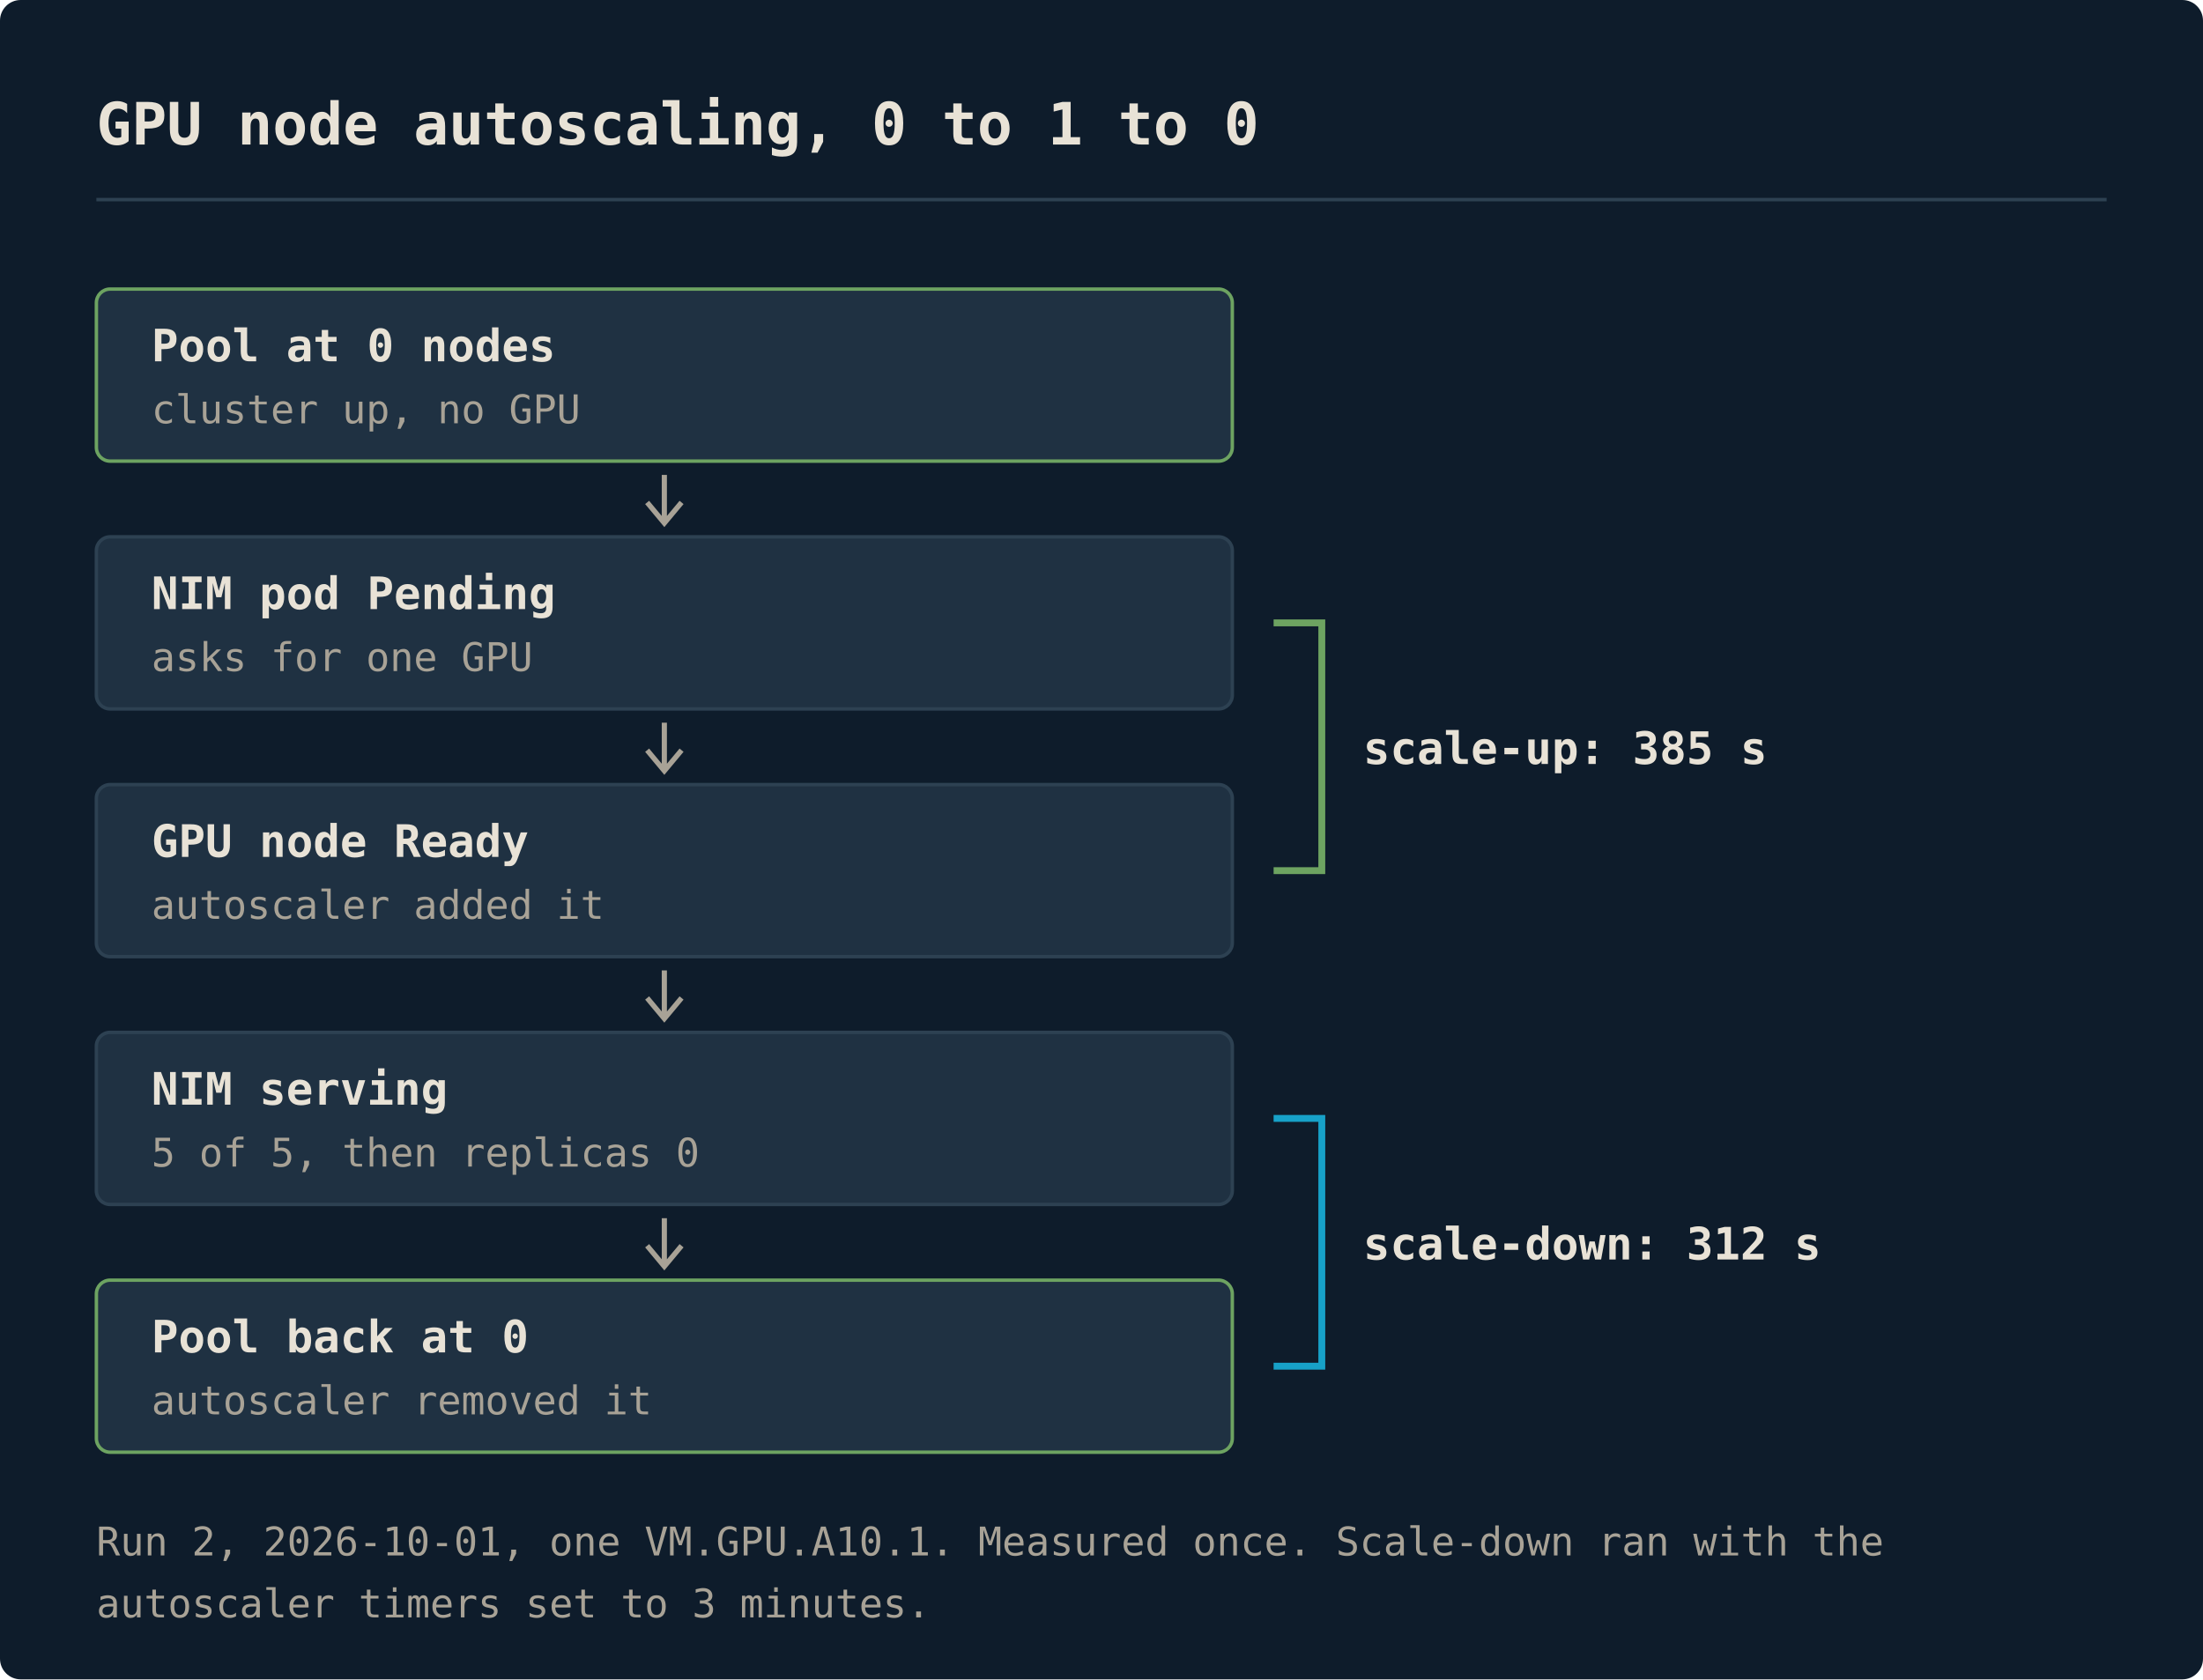
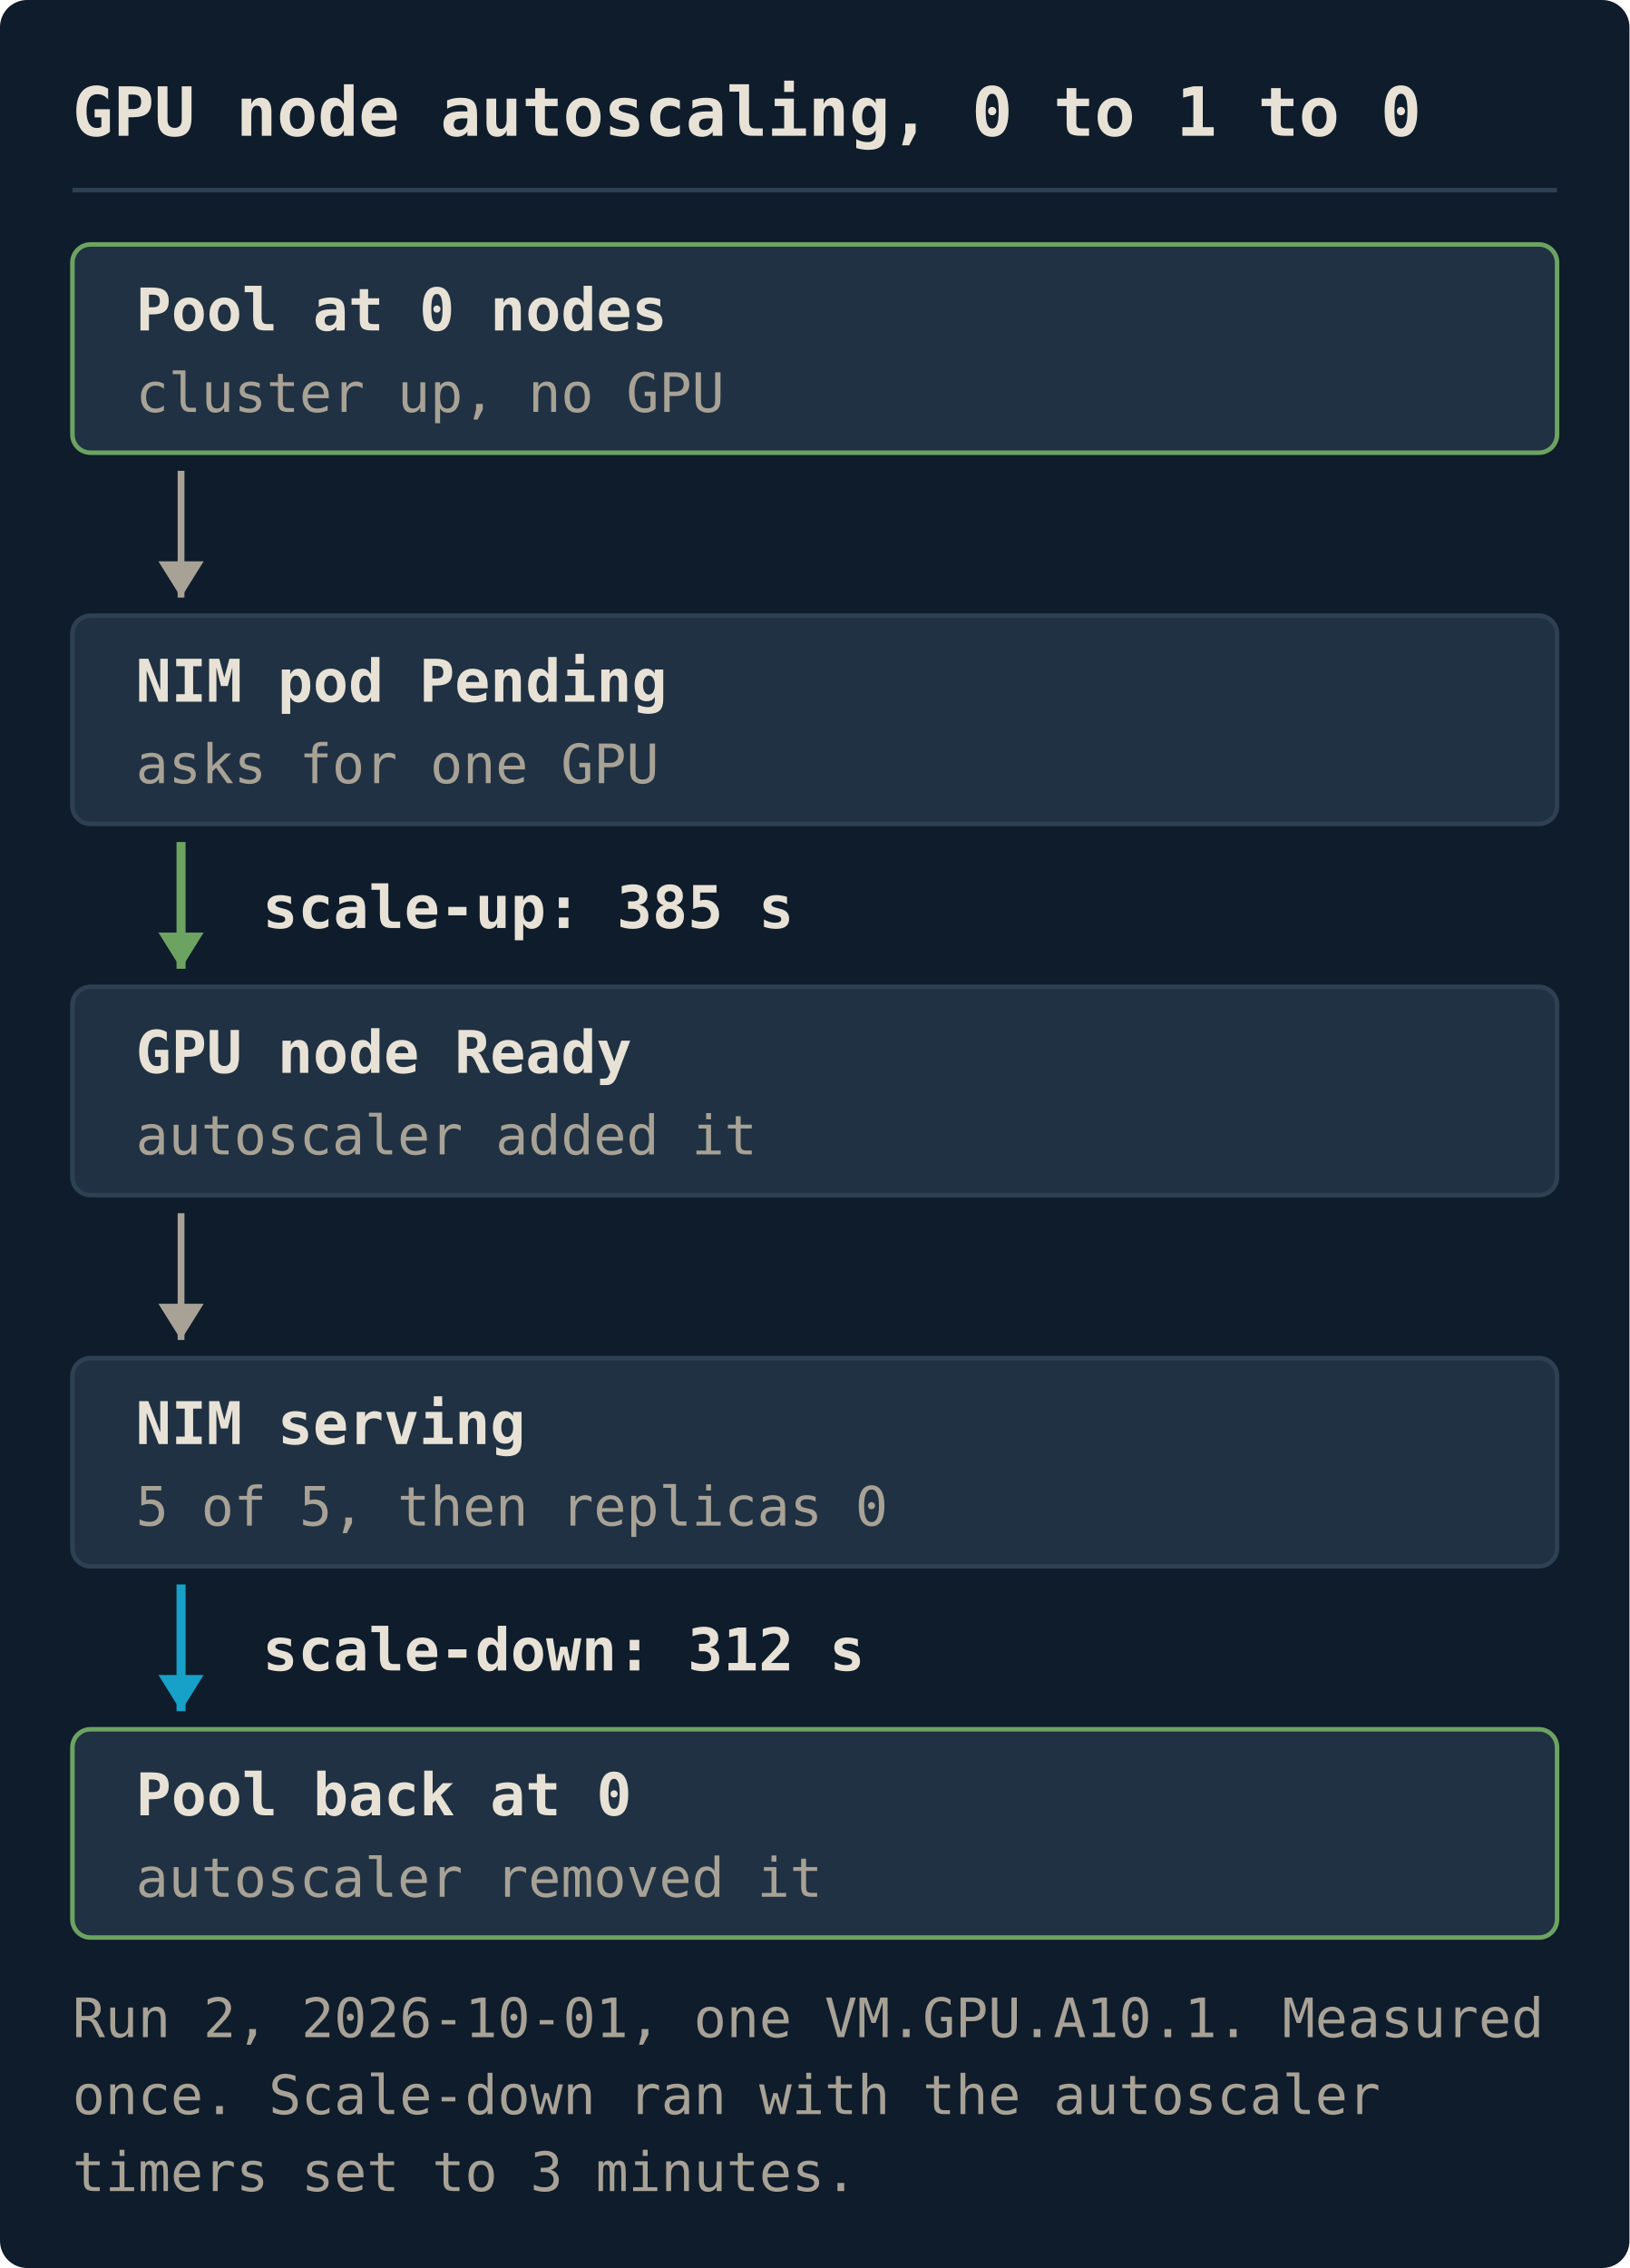
- <svg xmlns="http://www.w3.org/2000/svg" viewBox="0 0 640 488" role="img" font-family="ui-monospace, &quot;SFMono-Regular&quot;, &quot;SF Mono&quot;, Menlo, Consolas, monospace">
-   <rect width="640" height="488" rx="6" fill="#0E1C2B" />
-   <text x="28" y="42" font-size="17" fill="#E8E2D6" font-weight="600">GPU node autoscaling, 0 to 1 to 0</text>
-   <line x1="28" y1="58" x2="612" y2="58" stroke="#2D4152" />
-   <rect x="28" y="84" width="330" height="50" rx="4" fill="#1F3142" stroke="#6DA361" />
-   <text x="44" y="105" font-size="13" fill="#E8E2D6" font-weight="600">Pool at 0 nodes</text>
-   <text x="44" y="123" font-size="11.5" fill="#A8A296">cluster up, no GPU</text>
-   <path d="M193 138 V152 m-5 -6 l5 6 l5 -6" fill="none" stroke="#A8A296" stroke-width="1.5" />
-   <rect x="28" y="156" width="330" height="50" rx="4" fill="#1F3142" stroke="#2D4152" />
-   <text x="44" y="177" font-size="13" fill="#E8E2D6" font-weight="600">NIM pod Pending</text>
-   <text x="44" y="195" font-size="11.5" fill="#A8A296">asks for one GPU</text>
-   <path d="M193 210 V224 m-5 -6 l5 6 l5 -6" fill="none" stroke="#A8A296" stroke-width="1.5" />
-   <rect x="28" y="228" width="330" height="50" rx="4" fill="#1F3142" stroke="#2D4152" />
-   <text x="44" y="249" font-size="13" fill="#E8E2D6" font-weight="600">GPU node Ready</text>
-   <text x="44" y="267" font-size="11.5" fill="#A8A296">autoscaler added it</text>
-   <path d="M193 282 V296 m-5 -6 l5 6 l5 -6" fill="none" stroke="#A8A296" stroke-width="1.5" />
-   <rect x="28" y="300" width="330" height="50" rx="4" fill="#1F3142" stroke="#2D4152" />
-   <text x="44" y="321" font-size="13" fill="#E8E2D6" font-weight="600">NIM serving</text>
-   <text x="44" y="339" font-size="11.5" fill="#A8A296">5 of 5, then replicas 0</text>
-   <path d="M193 354 V368 m-5 -6 l5 6 l5 -6" fill="none" stroke="#A8A296" stroke-width="1.5" />
-   <rect x="28" y="372" width="330" height="50" rx="4" fill="#1F3142" stroke="#6DA361" />
-   <text x="44" y="393" font-size="13" fill="#E8E2D6" font-weight="600">Pool back at 0</text>
-   <text x="44" y="411" font-size="11.5" fill="#A8A296">autoscaler removed it</text>
-   <path d="M370 181 H384 V253 H370" fill="none" stroke="#6DA361" stroke-width="2" />
-   <text x="396" y="222" font-size="13" fill="#E8E2D6" font-weight="600">scale-up: 385 s</text>
-   <path d="M370 325 H384 V397 H370" fill="none" stroke="#17A1C8" stroke-width="2" />
-   <text x="396" y="366" font-size="13" fill="#E8E2D6" font-weight="600">scale-down: 312 s</text>
-   <text x="28" y="452" font-size="11.5" fill="#A8A296">Run 2, 2026-10-01, one VM.GPU.A10.1. Measured once. Scale-down ran with the</text>
-   <text x="28" y="470" font-size="11.5" fill="#A8A296">autoscaler timers set to 3 minutes.</text>
+ <svg xmlns="http://www.w3.org/2000/svg" viewBox="0 0 360 501" role="img" font-family="ui-monospace, &quot;SFMono-Regular&quot;, &quot;SF Mono&quot;, Menlo, Consolas, monospace">
+   <rect width="360" height="501" rx="6" fill="#0E1C2B" />
+   <text x="16" y="30" font-size="15" fill="#E8E2D6" font-weight="600">GPU node autoscaling, 0 to 1 to 0</text>
+   <line x1="16" y1="42" x2="344" y2="42" stroke="#2D4152" />
+   <rect x="16" y="54" width="328" height="46" rx="4" fill="#1F3142" stroke="#6DA361" />
+   <text x="30" y="73" font-size="13" fill="#E8E2D6" font-weight="600">Pool at 0 nodes</text>
+   <text x="30" y="91" font-size="12" fill="#A8A296">cluster up, no GPU</text>
+   <path d="M40 104 L40 132" fill="none" stroke="#A8A296" stroke-width="1.5" />
+   <polygon points="35,124 45,124 40,132" fill="#A8A296" />
+   <rect x="16" y="136" width="328" height="46" rx="4" fill="#1F3142" stroke="#2D4152" />
+   <text x="30" y="155" font-size="13" fill="#E8E2D6" font-weight="600">NIM pod Pending</text>
+   <text x="30" y="173" font-size="12" fill="#A8A296">asks for one GPU</text>
+   <path d="M40 186 L40 214" fill="none" stroke="#6DA361" stroke-width="2" />
+   <polygon points="35,206 45,206 40,214" fill="#6DA361" />
+   <text x="58" y="205" font-size="13" fill="#E8E2D6" font-weight="600">scale-up: 385 s</text>
+   <rect x="16" y="218" width="328" height="46" rx="4" fill="#1F3142" stroke="#2D4152" />
+   <text x="30" y="237" font-size="13" fill="#E8E2D6" font-weight="600">GPU node Ready</text>
+   <text x="30" y="255" font-size="12" fill="#A8A296">autoscaler added it</text>
+   <path d="M40 268 L40 296" fill="none" stroke="#A8A296" stroke-width="1.5" />
+   <polygon points="35,288 45,288 40,296" fill="#A8A296" />
+   <rect x="16" y="300" width="328" height="46" rx="4" fill="#1F3142" stroke="#2D4152" />
+   <text x="30" y="319" font-size="13" fill="#E8E2D6" font-weight="600">NIM serving</text>
+   <text x="30" y="337" font-size="12" fill="#A8A296">5 of 5, then replicas 0</text>
+   <path d="M40 350 L40 378" fill="none" stroke="#17A1C8" stroke-width="2" />
+   <polygon points="35,370 45,370 40,378" fill="#17A1C8" />
+   <text x="58" y="369" font-size="13" fill="#E8E2D6" font-weight="600">scale-down: 312 s</text>
+   <rect x="16" y="382" width="328" height="46" rx="4" fill="#1F3142" stroke="#6DA361" />
+   <text x="30" y="401" font-size="13" fill="#E8E2D6" font-weight="600">Pool back at 0</text>
+   <text x="30" y="419" font-size="12" fill="#A8A296">autoscaler removed it</text>
+   <text x="16" y="450" font-size="12" fill="#A8A296">Run 2, 2026-10-01, one VM.GPU.A10.1. Measured</text>
+   <text x="16" y="467" font-size="12" fill="#A8A296">once. Scale-down ran with the autoscaler</text>
+   <text x="16" y="484" font-size="12" fill="#A8A296">timers set to 3 minutes.</text>
</svg>
